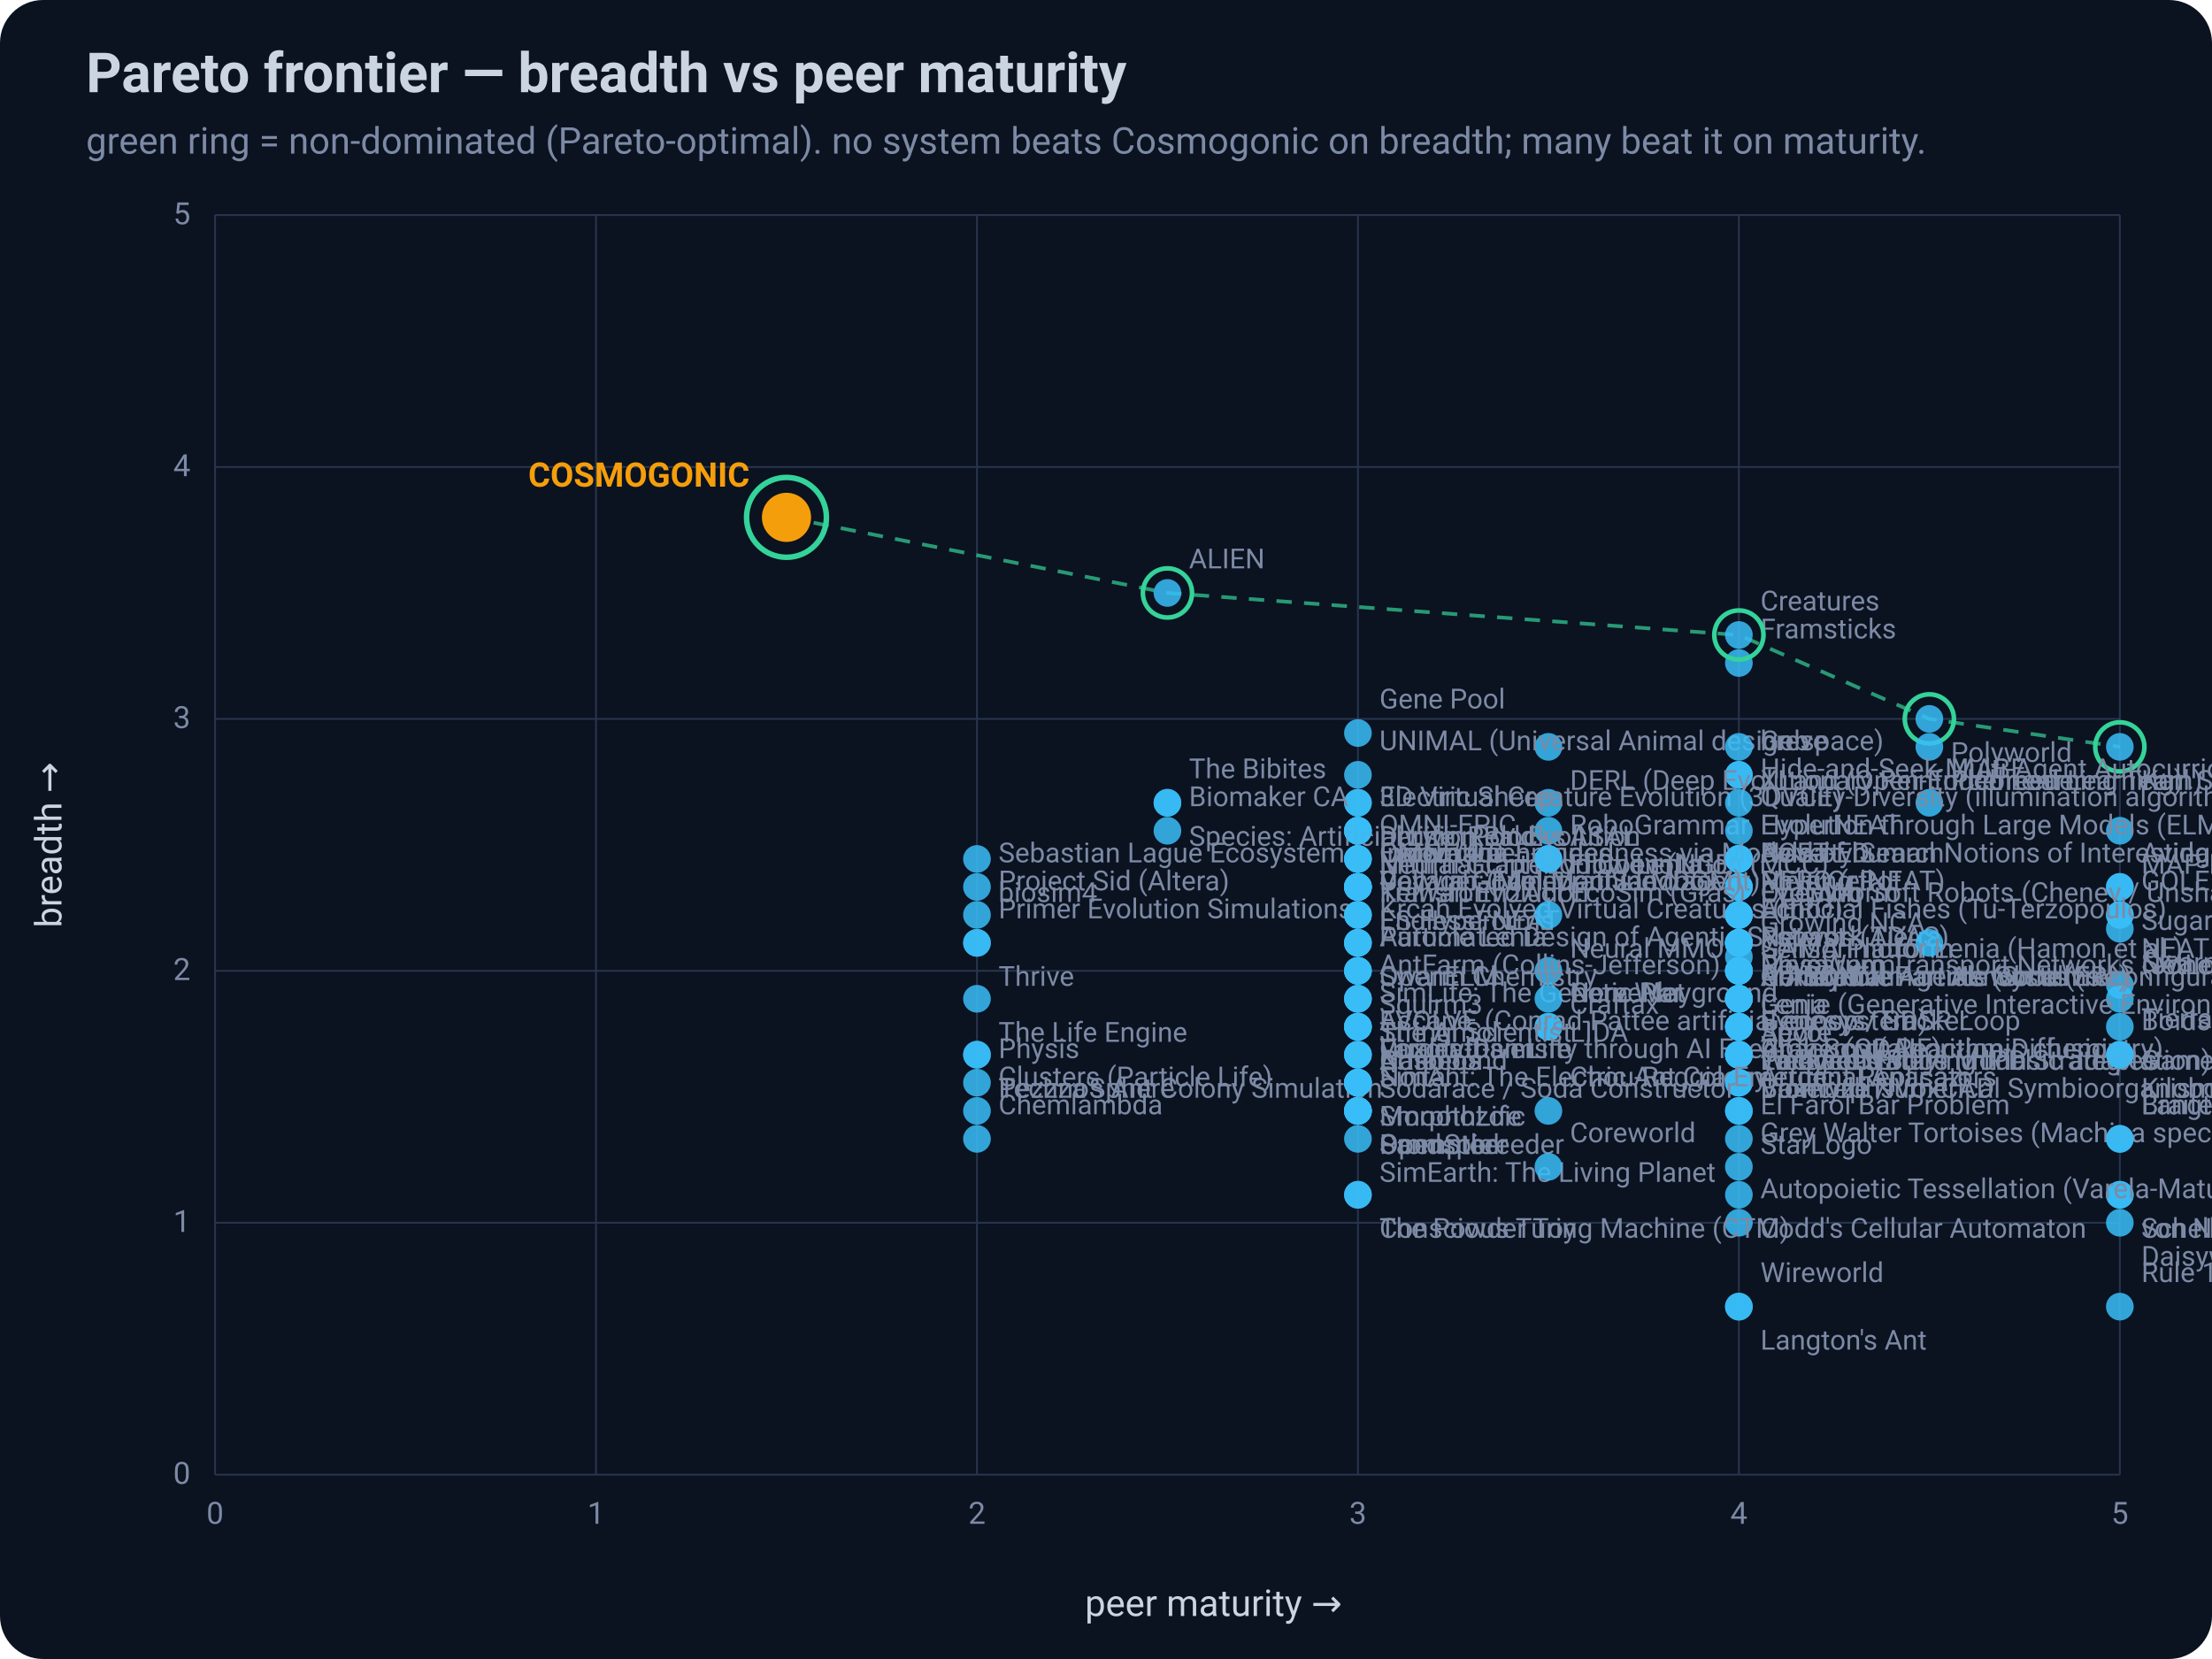
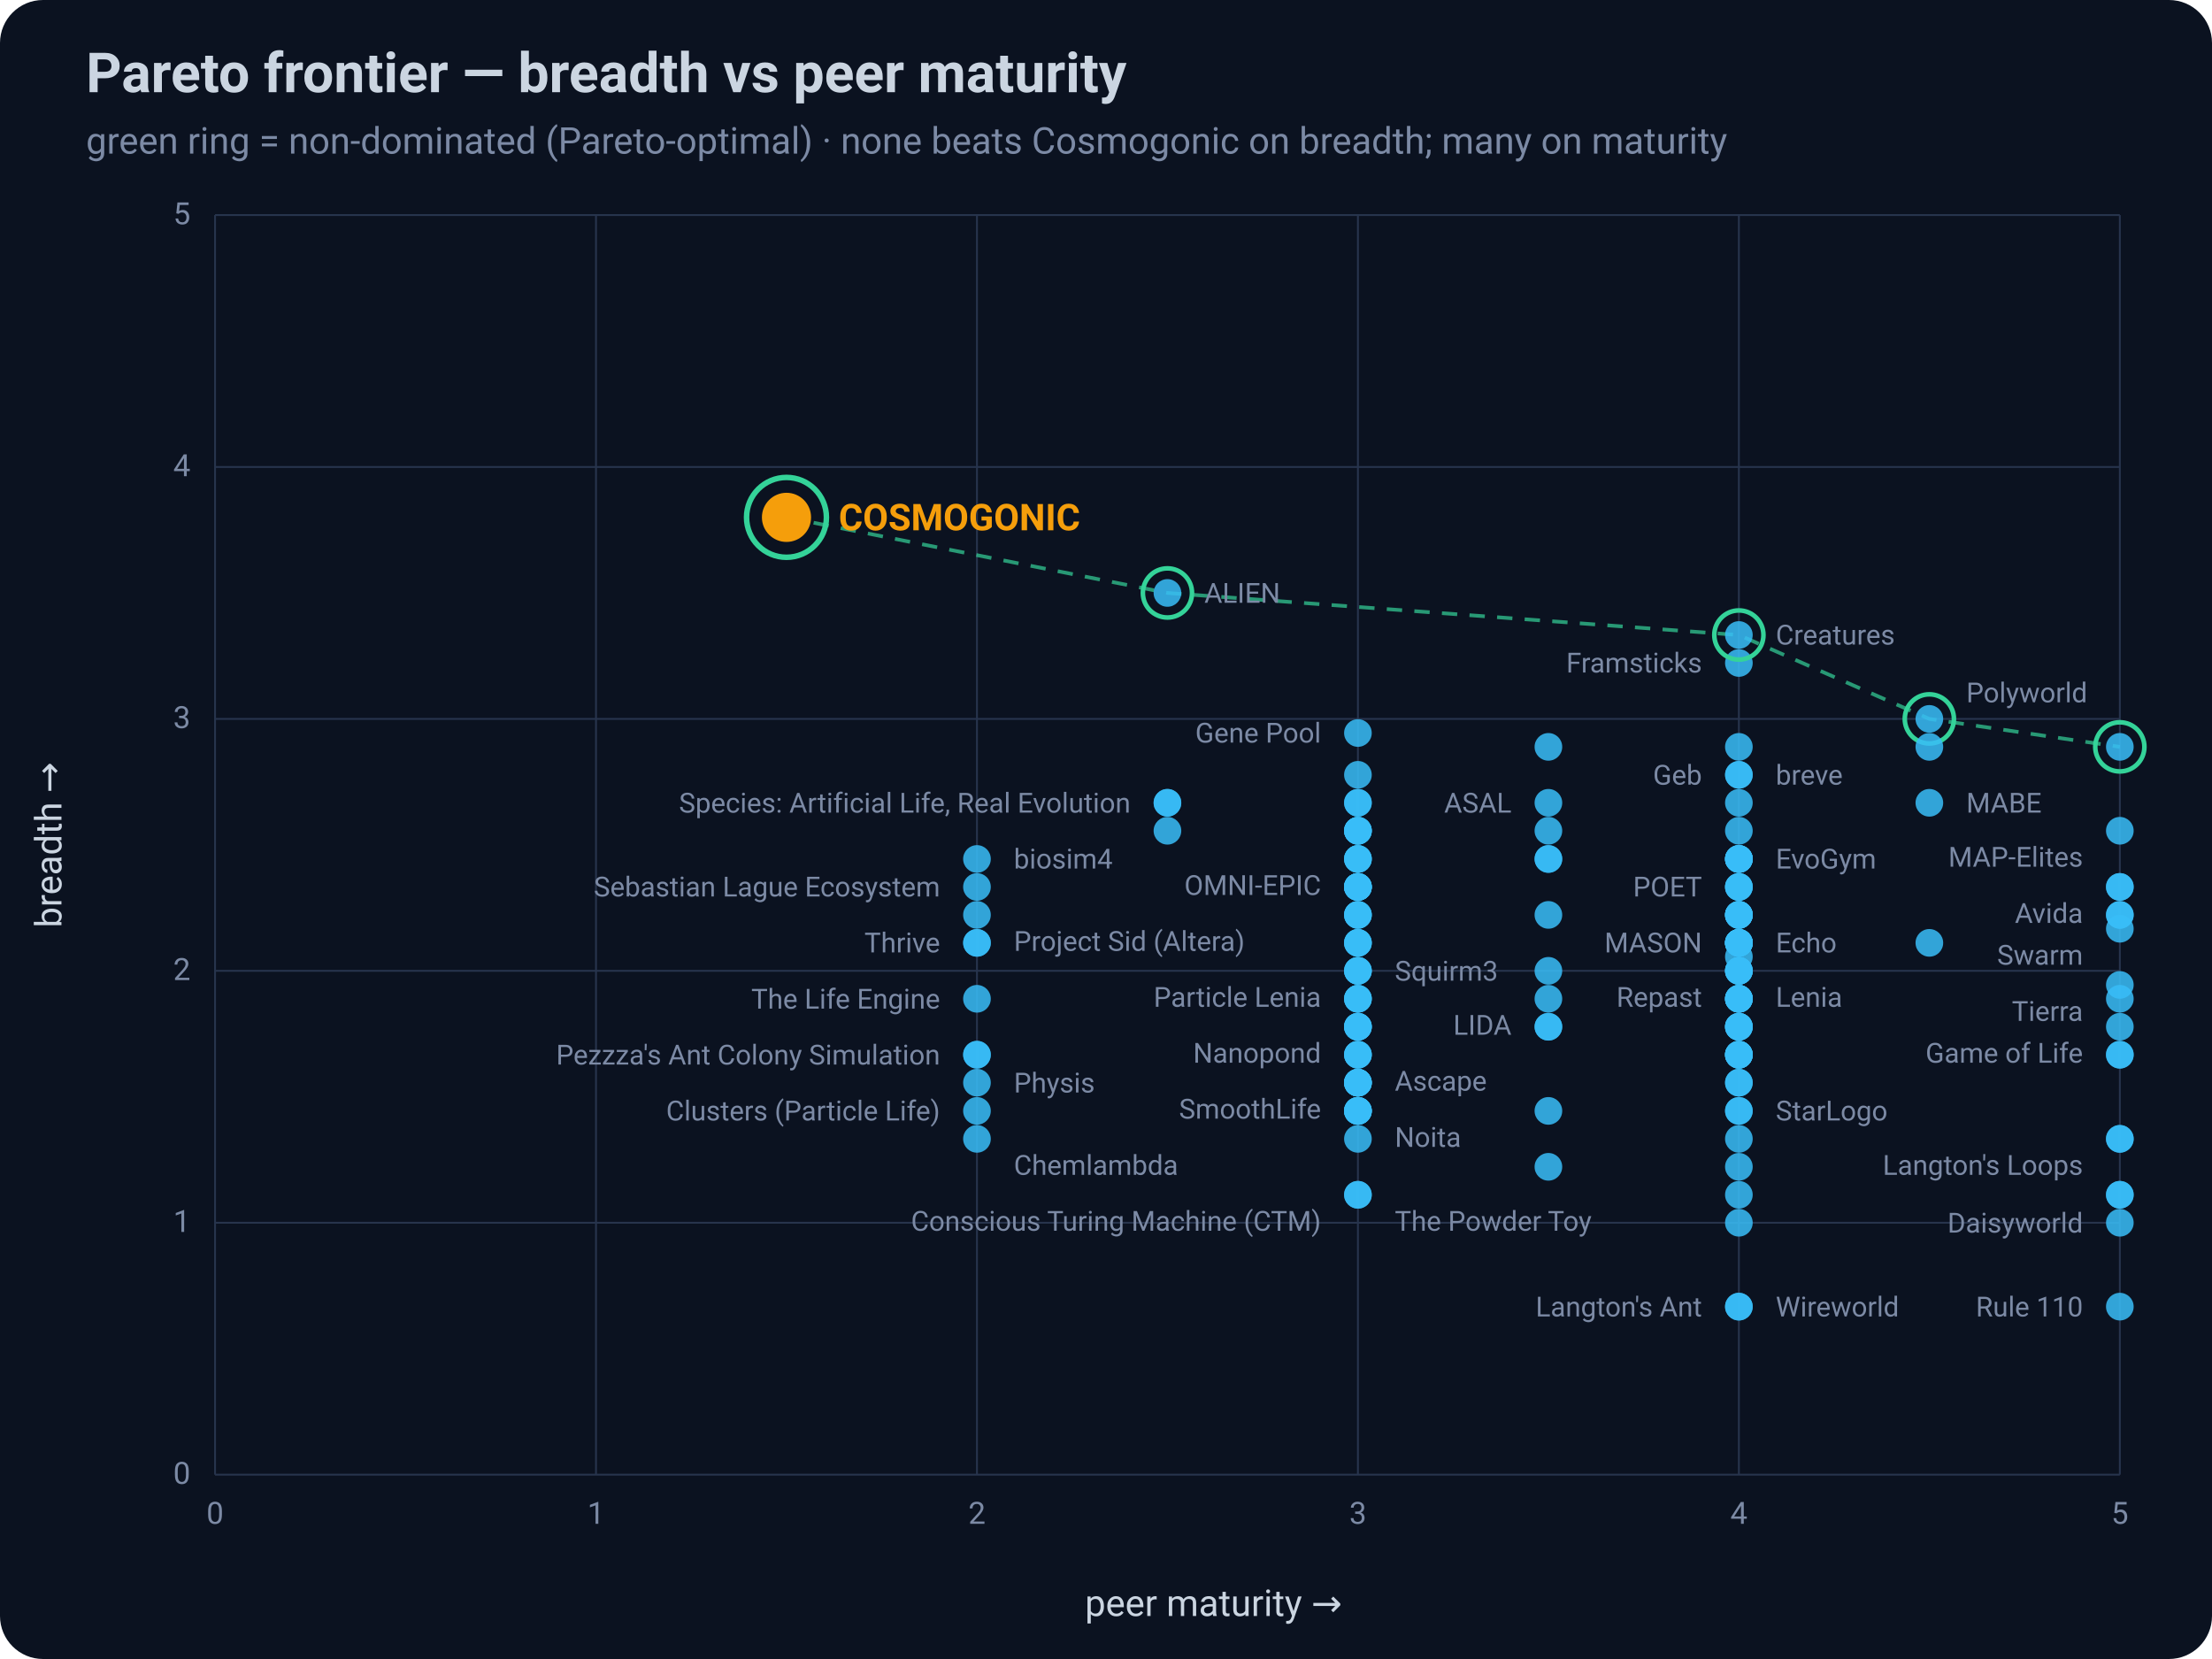
<svg xmlns="http://www.w3.org/2000/svg" viewBox="0 0 720 540" font-family="ui-sans-serif,system-ui,Segoe UI,Roboto,sans-serif" role="img" aria-label="Pareto frontier">
  <rect width="720" height="540" rx="14" fill="#0b1220" />
  <text x="28" y="30" fill="#cbd5e1" font-size="18" font-weight="700">Pareto frontier — breadth vs peer maturity</text>
-   <text x="28" y="50" fill="#7c8aa5" font-size="12">green ring = non-dominated (Pareto-optimal). no system beats Cosmogonic on breadth; many beat it on maturity.</text>
+   <text x="28" y="50" fill="#7c8aa5" font-size="12">green ring = non-dominated (Pareto-optimal) · none beats Cosmogonic on breadth; many on maturity</text>
  <line x1="70" y1="70" x2="70" y2="480" stroke="#27344d" stroke-width="0.6" />
  <line x1="70" y1="480" x2="690" y2="480" stroke="#27344d" stroke-width="0.6" />
  <text x="70" y="496" fill="#7c8aa5" font-size="10" text-anchor="middle">0</text>
  <text x="62" y="483" fill="#7c8aa5" font-size="10" text-anchor="end">0</text>
  <line x1="194" y1="70" x2="194" y2="480" stroke="#27344d" stroke-width="0.6" />
  <line x1="70" y1="398" x2="690" y2="398" stroke="#27344d" stroke-width="0.6" />
  <text x="194" y="496" fill="#7c8aa5" font-size="10" text-anchor="middle">1</text>
  <text x="62" y="401" fill="#7c8aa5" font-size="10" text-anchor="end">1</text>
  <line x1="318" y1="70" x2="318" y2="480" stroke="#27344d" stroke-width="0.6" />
  <line x1="70" y1="316" x2="690" y2="316" stroke="#27344d" stroke-width="0.6" />
  <text x="318" y="496" fill="#7c8aa5" font-size="10" text-anchor="middle">2</text>
  <text x="62" y="319" fill="#7c8aa5" font-size="10" text-anchor="end">2</text>
  <line x1="442" y1="70" x2="442" y2="480" stroke="#27344d" stroke-width="0.6" />
  <line x1="70" y1="234" x2="690" y2="234" stroke="#27344d" stroke-width="0.6" />
  <text x="442" y="496" fill="#7c8aa5" font-size="10" text-anchor="middle">3</text>
  <text x="62" y="237" fill="#7c8aa5" font-size="10" text-anchor="end">3</text>
  <line x1="566" y1="70" x2="566" y2="480" stroke="#27344d" stroke-width="0.6" />
  <line x1="70" y1="152" x2="690" y2="152" stroke="#27344d" stroke-width="0.6" />
  <text x="566" y="496" fill="#7c8aa5" font-size="10" text-anchor="middle">4</text>
  <text x="62" y="155" fill="#7c8aa5" font-size="10" text-anchor="end">4</text>
  <line x1="690" y1="70" x2="690" y2="480" stroke="#27344d" stroke-width="0.6" />
  <line x1="70" y1="70" x2="690" y2="70" stroke="#27344d" stroke-width="0.6" />
  <text x="690" y="496" fill="#7c8aa5" font-size="10" text-anchor="middle">5</text>
  <text x="62" y="73" fill="#7c8aa5" font-size="10" text-anchor="end">5</text>
  <text x="395" y="526" fill="#cbd5e1" font-size="12" text-anchor="middle">peer maturity →</text>
  <text x="20" y="275" fill="#cbd5e1" font-size="12" text-anchor="middle" transform="rotate(-90 20 275)">breadth →</text>
  <polyline points="256,168.4 380,193 566,206.694 628,234 690,243.102" fill="none" stroke="#34d399" stroke-width="1.2" stroke-dasharray="5 4" opacity="0.7" />
  <circle cx="256" cy="168.4" r="8" fill="#f59e0b" />
  <circle cx="256" cy="168.4" r="13" fill="none" stroke="#34d399" stroke-width="1.8" />
-   <text x="244" y="158.4" fill="#f59e0b" font-size="11" font-weight="700" text-anchor="end">COSMOGONIC</text>
  <circle cx="690" cy="334.204" r="4.5" fill="#38bdf8" opacity="0.85" />
-   <text x="697" y="348.204" fill="#7c8aa5" font-size="9">Game of Life</text>
  <circle cx="690" cy="343.306" r="4.5" fill="#38bdf8" opacity="0.85" />
-   <text x="697" y="335.306" fill="#7c8aa5" font-size="9">Boids</text>
-   <circle cx="566" cy="343.306" r="4.5" fill="#38bdf8" opacity="0.85" />
-   <text x="573" y="357.306" fill="#7c8aa5" font-size="9">Biomorphs</text>
+   <circle cx="566" cy="343.306" r="4.5" fill="#38bdf8" opacity="0.85" />
  <circle cx="504" cy="334.204" r="4.5" fill="#38bdf8" opacity="0.85" />
-   <text x="511" y="326.204" fill="#7c8aa5" font-size="9">Core War</text>
  <circle cx="690" cy="320.592" r="4.5" fill="#38bdf8" opacity="0.85" />
-   <text x="697" y="334.592" fill="#7c8aa5" font-size="9">Tierra</text>
  <circle cx="690" cy="288.694" r="4.5" fill="#38bdf8" opacity="0.85" />
-   <text x="697" y="280.694" fill="#7c8aa5" font-size="9">Avida</text>
  <circle cx="628" cy="234" r="4.5" fill="#38bdf8" opacity="0.85" />
  <circle cx="628" cy="234" r="8" fill="none" stroke="#34d399" stroke-width="1.5" />
-   <text x="635" y="248" fill="#7c8aa5" font-size="9">Polyworld</text>
  <circle cx="566" cy="215.796" r="4.5" fill="#38bdf8" opacity="0.85" />
-   <text x="573" y="207.796" fill="#7c8aa5" font-size="9">Framsticks</text>
  <circle cx="690" cy="243.102" r="4.5" fill="#38bdf8" opacity="0.85" />
  <circle cx="690" cy="243.102" r="8" fill="none" stroke="#34d399" stroke-width="1.5" />
-   <text x="697" y="257.102" fill="#7c8aa5" font-size="9">Karl Sims VC</text>
  <circle cx="566" cy="206.694" r="4.5" fill="#38bdf8" opacity="0.85" />
  <circle cx="566" cy="206.694" r="8" fill="none" stroke="#34d399" stroke-width="1.5" />
-   <text x="573" y="198.694" fill="#7c8aa5" font-size="9">Creatures</text>
  <circle cx="442" cy="261.306" r="4.5" fill="#38bdf8" opacity="0.85" />
-   <text x="449" y="275.306" fill="#7c8aa5" font-size="9">Darwin Pond</text>
  <circle cx="442" cy="238.592" r="4.5" fill="#38bdf8" opacity="0.85" />
-   <text x="449" y="230.592" fill="#7c8aa5" font-size="9">Gene Pool</text>
  <circle cx="690" cy="288.694" r="4.5" fill="#38bdf8" opacity="0.85" />
-   <text x="697" y="302.694" fill="#7c8aa5" font-size="9">Sugarscape</text>
-   <circle cx="566" cy="306.898" r="4.5" fill="#38bdf8" opacity="0.85" />
-   <text x="573" y="298.898" fill="#7c8aa5" font-size="9">Echo</text>
+   <circle cx="566" cy="306.898" r="4.5" fill="#38bdf8" opacity="0.85" />
  <circle cx="690" cy="302.306" r="4.5" fill="#38bdf8" opacity="0.85" />
-   <text x="697" y="316.306" fill="#7c8aa5" font-size="9">Swarm</text>
  <circle cx="566" cy="252.204" r="4.5" fill="#38bdf8" opacity="0.85" />
-   <text x="573" y="244.204" fill="#7c8aa5" font-size="9">breve</text>
  <circle cx="628" cy="243.102" r="4.5" fill="#38bdf8" opacity="0.85" />
-   <text x="635" y="257.102" fill="#7c8aa5" font-size="9">Picbreeder</text>
  <circle cx="628" cy="261.306" r="4.5" fill="#38bdf8" opacity="0.85" />
-   <text x="635" y="253.306" fill="#7c8aa5" font-size="9">MABE</text>
-   <circle cx="566" cy="316" r="4.5" fill="#38bdf8" opacity="0.85" />
-   <text x="573" y="330" fill="#7c8aa5" font-size="9">Lenia</text>
+   <circle cx="566" cy="316" r="4.5" fill="#38bdf8" opacity="0.85" />
  <circle cx="566" cy="311.408" r="4.5" fill="#38bdf8" opacity="0.85" />
-   <text x="573" y="303.408" fill="#7c8aa5" font-size="9">Growing NCA</text>
-   <circle cx="566" cy="279.592" r="4.5" fill="#38bdf8" opacity="0.85" />
-   <text x="573" y="293.592" fill="#7c8aa5" font-size="9">OpenWorm</text>
+   <circle cx="566" cy="279.592" r="4.5" fill="#38bdf8" opacity="0.85" />
  <circle cx="566" cy="288.694" r="4.5" fill="#38bdf8" opacity="0.85" />
-   <text x="573" y="280.694" fill="#7c8aa5" font-size="9">POET</text>
-   <circle cx="566" cy="279.592" r="4.5" fill="#38bdf8" opacity="0.85" />
-   <text x="573" y="293.592" fill="#7c8aa5" font-size="9">EvoGym</text>
+   <circle cx="566" cy="279.592" r="4.5" fill="#38bdf8" opacity="0.85" />
  <circle cx="380" cy="193" r="4.5" fill="#38bdf8" opacity="0.85" />
  <circle cx="380" cy="193" r="8" fill="none" stroke="#34d399" stroke-width="1.5" />
-   <text x="387" y="185" fill="#7c8aa5" font-size="9">ALIEN</text>
  <circle cx="504" cy="261.306" r="4.5" fill="#38bdf8" opacity="0.85" />
-   <text x="511" y="275.306" fill="#7c8aa5" font-size="9">ASAL</text>
  <circle cx="566" cy="425.306" r="4.5" fill="#38bdf8" opacity="0.85" />
-   <text x="573" y="417.306" fill="#7c8aa5" font-size="9">Wireworld</text>
  <circle cx="566" cy="425.306" r="4.5" fill="#38bdf8" opacity="0.85" />
-   <text x="573" y="439.306" fill="#7c8aa5" font-size="9">Langton's Ant</text>
  <circle cx="690" cy="370.694" r="4.5" fill="#38bdf8" opacity="0.85" />
-   <text x="697" y="362.694" fill="#7c8aa5" font-size="9">Langton's Loops</text>
  <circle cx="690" cy="388.898" r="4.5" fill="#38bdf8" opacity="0.85" />
-   <text x="697" y="402.898" fill="#7c8aa5" font-size="9">von Neumann Universal Constructor</text>
  <circle cx="690" cy="425.306" r="4.5" fill="#38bdf8" opacity="0.85" />
-   <text x="697" y="417.306" fill="#7c8aa5" font-size="9">Rule 110</text>
-   <circle cx="442" cy="352.408" r="4.5" fill="#38bdf8" opacity="0.85" />
-   <text x="449" y="366.408" fill="#7c8aa5" font-size="9">SmoothLife</text>
-   <circle cx="442" cy="352.408" r="4.5" fill="#38bdf8" opacity="0.85" />
-   <text x="449" y="344.408" fill="#7c8aa5" font-size="9">Larger than Life</text>
+   <circle cx="442" cy="352.408" r="4.5" fill="#38bdf8" opacity="0.85" />
+   <circle cx="442" cy="352.408" r="4.5" fill="#38bdf8" opacity="0.85" />
  <circle cx="504" cy="270.408" r="4.5" fill="#38bdf8" opacity="0.85" />
-   <text x="511" y="284.408" fill="#7c8aa5" font-size="9">Flow Lenia</text>
  <circle cx="442" cy="316" r="4.5" fill="#38bdf8" opacity="0.85" />
-   <text x="449" y="308" fill="#7c8aa5" font-size="9">Particle Lenia</text>
-   <circle cx="566" cy="306.898" r="4.5" fill="#38bdf8" opacity="0.85" />
-   <text x="573" y="320.898" fill="#7c8aa5" font-size="9">Primordial Particle Systems</text>
+   <circle cx="566" cy="306.898" r="4.5" fill="#38bdf8" opacity="0.85" />
  <circle cx="566" cy="352.408" r="4.5" fill="#38bdf8" opacity="0.85" />
-   <text x="573" y="344.408" fill="#7c8aa5" font-size="9">Gray-Scott Reaction-Diffusion</text>
-   <circle cx="566" cy="325.102" r="4.5" fill="#38bdf8" opacity="0.85" />
-   <text x="573" y="339.102" fill="#7c8aa5" font-size="9">Aevol</text>
+   <circle cx="566" cy="325.102" r="4.5" fill="#38bdf8" opacity="0.85" />
  <circle cx="566" cy="288.694" r="4.5" fill="#38bdf8" opacity="0.85" />
-   <text x="573" y="280.694" fill="#7c8aa5" font-size="9">Avida-ED</text>
-   <circle cx="442" cy="334.204" r="4.5" fill="#38bdf8" opacity="0.85" />
-   <text x="449" y="348.204" fill="#7c8aa5" font-size="9">Nanopond</text>
+   <circle cx="442" cy="334.204" r="4.5" fill="#38bdf8" opacity="0.85" />
  <circle cx="318" cy="352.408" r="4.5" fill="#38bdf8" opacity="0.85" />
-   <text x="325" y="344.408" fill="#7c8aa5" font-size="9">Physis</text>
-   <circle cx="442" cy="334.204" r="4.5" fill="#38bdf8" opacity="0.85" />
-   <text x="449" y="348.204" fill="#7c8aa5" font-size="9">Cosmos</text>
+   <circle cx="442" cy="334.204" r="4.5" fill="#38bdf8" opacity="0.85" />
  <circle cx="566" cy="252.204" r="4.5" fill="#38bdf8" opacity="0.85" />
-   <text x="573" y="244.204" fill="#7c8aa5" font-size="9">Geb</text>
-   <circle cx="442" cy="334.204" r="4.5" fill="#38bdf8" opacity="0.85" />
-   <text x="449" y="348.204" fill="#7c8aa5" font-size="9">Amoeba</text>
-   <circle cx="442" cy="288.694" r="4.5" fill="#38bdf8" opacity="0.85" />
-   <text x="449" y="280.694" fill="#7c8aa5" font-size="9">Evolve 4.0</text>
+   <circle cx="442" cy="334.204" r="4.5" fill="#38bdf8" opacity="0.85" />
+   <circle cx="442" cy="288.694" r="4.5" fill="#38bdf8" opacity="0.85" />
  <circle cx="442" cy="316" r="4.5" fill="#38bdf8" opacity="0.85" />
-   <text x="449" y="330" fill="#7c8aa5" font-size="9">Squirm3</text>
-   <circle cx="566" cy="316" r="4.5" fill="#38bdf8" opacity="0.85" />
-   <text x="573" y="308" fill="#7c8aa5" font-size="9">Network Tierra</text>
+   <circle cx="566" cy="316" r="4.5" fill="#38bdf8" opacity="0.85" />
  <circle cx="318" cy="279.592" r="4.5" fill="#38bdf8" opacity="0.85" />
-   <text x="325" y="293.592" fill="#7c8aa5" font-size="9">biosim4</text>
  <circle cx="690" cy="297.796" r="4.5" fill="#38bdf8" opacity="0.85" />
-   <text x="697" y="289.796" fill="#7c8aa5" font-size="9">GOLEM (Genetically Organized Lifelike Electro Mechanics)</text>
-   <circle cx="566" cy="343.306" r="4.5" fill="#38bdf8" opacity="0.85" />
-   <text x="573" y="357.306" fill="#7c8aa5" font-size="9">Voxelyze / VoxCAD</text>
-   <circle cx="442" cy="270.408" r="4.5" fill="#38bdf8" opacity="0.85" />
-   <text x="449" y="262.408" fill="#7c8aa5" font-size="9">3D Virtual Creature Evolution (3DVCE)</text>
+   <circle cx="566" cy="343.306" r="4.5" fill="#38bdf8" opacity="0.85" />
+   <circle cx="442" cy="270.408" r="4.5" fill="#38bdf8" opacity="0.85" />
  <circle cx="504" cy="243.102" r="4.5" fill="#38bdf8" opacity="0.85" />
-   <text x="511" y="257.102" fill="#7c8aa5" font-size="9">DERL (Deep Evolutionary Reinforcement Learning)</text>
  <circle cx="442" cy="252.204" r="4.5" fill="#38bdf8" opacity="0.85" />
-   <text x="449" y="244.204" fill="#7c8aa5" font-size="9">UNIMAL (Universal Animal design space)</text>
-   <circle cx="566" cy="279.592" r="4.5" fill="#38bdf8" opacity="0.85" />
-   <text x="573" y="293.592" fill="#7c8aa5" font-size="9">Evolving Soft Robots (Cheney / Unshackling Evolution)</text>
+   <circle cx="566" cy="279.592" r="4.5" fill="#38bdf8" opacity="0.85" />
  <circle cx="504" cy="279.592" r="4.5" fill="#38bdf8" opacity="0.85" />
-   <text x="511" y="271.592" fill="#7c8aa5" font-size="9">RoboGrammar</text>
  <circle cx="442" cy="279.592" r="4.5" fill="#38bdf8" opacity="0.85" />
-   <text x="449" y="293.592" fill="#7c8aa5" font-size="9">Transform2Act</text>
  <circle cx="504" cy="334.204" r="4.5" fill="#38bdf8" opacity="0.85" />
-   <text x="511" y="326.204" fill="#7c8aa5" font-size="9">NerveNet</text>
-   <circle cx="442" cy="270.408" r="4.5" fill="#38bdf8" opacity="0.85" />
-   <text x="449" y="284.408" fill="#7c8aa5" font-size="9">Neural Graph Evolution (NGE)</text>
+   <circle cx="442" cy="270.408" r="4.5" fill="#38bdf8" opacity="0.85" />
  <circle cx="442" cy="306.898" r="4.5" fill="#38bdf8" opacity="0.85" />
-   <text x="449" y="298.898" fill="#7c8aa5" font-size="9">Krcah Evolved Virtual Creatures (ERO)</text>
  <circle cx="690" cy="297.796" r="4.5" fill="#38bdf8" opacity="0.85" />
-   <text x="697" y="311.796" fill="#7c8aa5" font-size="9">NEAT (NeuroEvolution of Augmenting Topologies)</text>
-   <circle cx="566" cy="279.592" r="4.5" fill="#38bdf8" opacity="0.85" />
-   <text x="573" y="271.592" fill="#7c8aa5" font-size="9">HyperNEAT</text>
-   <circle cx="442" cy="288.694" r="4.5" fill="#38bdf8" opacity="0.85" />
-   <text x="449" y="302.694" fill="#7c8aa5" font-size="9">ES-HyperNEAT</text>
+   <circle cx="566" cy="279.592" r="4.5" fill="#38bdf8" opacity="0.85" />
+   <circle cx="442" cy="288.694" r="4.5" fill="#38bdf8" opacity="0.85" />
  <circle cx="566" cy="288.694" r="4.5" fill="#38bdf8" opacity="0.85" />
-   <text x="573" y="280.694" fill="#7c8aa5" font-size="9">Novelty Search</text>
  <circle cx="690" cy="270.408" r="4.5" fill="#38bdf8" opacity="0.85" />
-   <text x="697" y="284.408" fill="#7c8aa5" font-size="9">MAP-Elites</text>
  <circle cx="566" cy="270.408" r="4.5" fill="#38bdf8" opacity="0.85" />
-   <text x="573" y="262.408" fill="#7c8aa5" font-size="9">Quality-Diversity (illumination algorithms)</text>
-   <circle cx="566" cy="306.898" r="4.5" fill="#38bdf8" opacity="0.85" />
-   <text x="573" y="320.898" fill="#7c8aa5" font-size="9">Go-Explore</text>
-   <circle cx="442" cy="288.694" r="4.5" fill="#38bdf8" opacity="0.85" />
-   <text x="449" y="280.694" fill="#7c8aa5" font-size="9">OMNI (Open-endedness via Models of human Notions of Interestingness)</text>
-   <circle cx="442" cy="270.408" r="4.5" fill="#38bdf8" opacity="0.85" />
-   <text x="449" y="284.408" fill="#7c8aa5" font-size="9">Minimal Criterion Coevolution (MCC)</text>
-   <circle cx="442" cy="288.694" r="4.5" fill="#38bdf8" opacity="0.85" />
-   <text x="449" y="280.694" fill="#7c8aa5" font-size="9">Innovation Engines</text>
-   <circle cx="442" cy="288.694" r="4.5" fill="#38bdf8" opacity="0.85" />
-   <text x="449" y="302.694" fill="#7c8aa5" font-size="9">EndlessForms</text>
+   <circle cx="566" cy="306.898" r="4.5" fill="#38bdf8" opacity="0.85" />
+   <circle cx="442" cy="288.694" r="4.5" fill="#38bdf8" opacity="0.85" />
+   <circle cx="442" cy="270.408" r="4.5" fill="#38bdf8" opacity="0.85" />
+   <circle cx="442" cy="288.694" r="4.5" fill="#38bdf8" opacity="0.85" />
+   <circle cx="442" cy="288.694" r="4.5" fill="#38bdf8" opacity="0.85" />
  <circle cx="690" cy="325.102" r="4.5" fill="#38bdf8" opacity="0.85" />
-   <text x="697" y="317.102" fill="#7c8aa5" font-size="9">NetLogo</text>
-   <circle cx="566" cy="306.898" r="4.5" fill="#38bdf8" opacity="0.85" />
-   <text x="573" y="320.898" fill="#7c8aa5" font-size="9">MASON</text>
-   <circle cx="566" cy="316" r="4.5" fill="#38bdf8" opacity="0.85" />
-   <text x="573" y="308" fill="#7c8aa5" font-size="9">Repast</text>
+   <circle cx="566" cy="306.898" r="4.5" fill="#38bdf8" opacity="0.85" />
+   <circle cx="566" cy="316" r="4.5" fill="#38bdf8" opacity="0.85" />
  <circle cx="566" cy="361.592" r="4.5" fill="#38bdf8" opacity="0.85" />
-   <text x="573" y="375.592" fill="#7c8aa5" font-size="9">StarLogo</text>
  <circle cx="442" cy="343.306" r="4.5" fill="#38bdf8" opacity="0.85" />
-   <text x="449" y="335.306" fill="#7c8aa5" font-size="9">Ascape</text>
-   <circle cx="566" cy="297.796" r="4.5" fill="#38bdf8" opacity="0.85" />
-   <text x="573" y="311.796" fill="#7c8aa5" font-size="9">GAMA Platform</text>
-   <circle cx="566" cy="325.102" r="4.5" fill="#38bdf8" opacity="0.85" />
-   <text x="573" y="317.102" fill="#7c8aa5" font-size="9">Mesa</text>
-   <circle cx="442" cy="361.592" r="4.5" fill="#38bdf8" opacity="0.85" />
-   <text x="449" y="375.592" fill="#7c8aa5" font-size="9">OpenSteer</text>
+   <circle cx="566" cy="297.796" r="4.5" fill="#38bdf8" opacity="0.85" />
+   <circle cx="566" cy="325.102" r="4.5" fill="#38bdf8" opacity="0.85" />
+   <circle cx="442" cy="361.592" r="4.5" fill="#38bdf8" opacity="0.85" />
  <circle cx="566" cy="361.592" r="4.5" fill="#38bdf8" opacity="0.85" />
-   <text x="573" y="353.592" fill="#7c8aa5" font-size="9">Artificial Anasazi</text>
  <circle cx="690" cy="388.898" r="4.5" fill="#38bdf8" opacity="0.85" />
-   <text x="697" y="402.898" fill="#7c8aa5" font-size="9">Schelling Segregation Model</text>
  <circle cx="566" cy="370.694" r="4.5" fill="#38bdf8" opacity="0.85" />
-   <text x="573" y="362.694" fill="#7c8aa5" font-size="9">El Farol Bar Problem</text>
-   <circle cx="566" cy="325.102" r="4.5" fill="#38bdf8" opacity="0.85" />
-   <text x="573" y="339.102" fill="#7c8aa5" font-size="9">Spore</text>
-   <circle cx="442" cy="334.204" r="4.5" fill="#38bdf8" opacity="0.85" />
-   <text x="449" y="326.204" fill="#7c8aa5" font-size="9">SimLife: The Genetic Playground</text>
+   <circle cx="566" cy="325.102" r="4.5" fill="#38bdf8" opacity="0.85" />
+   <circle cx="442" cy="334.204" r="4.5" fill="#38bdf8" opacity="0.85" />
  <circle cx="442" cy="370.694" r="4.5" fill="#38bdf8" opacity="0.85" />
-   <text x="449" y="384.694" fill="#7c8aa5" font-size="9">SimEarth: The Living Planet</text>
-   <circle cx="442" cy="361.592" r="4.5" fill="#38bdf8" opacity="0.85" />
-   <text x="449" y="353.592" fill="#7c8aa5" font-size="9">SimAnt: The Electric Ant Colony</text>
+   <circle cx="442" cy="361.592" r="4.5" fill="#38bdf8" opacity="0.85" />
  <circle cx="318" cy="306.898" r="4.5" fill="#38bdf8" opacity="0.85" />
-   <text x="325" y="320.898" fill="#7c8aa5" font-size="9">Thrive</text>
  <circle cx="442" cy="297.796" r="4.5" fill="#38bdf8" opacity="0.85" />
-   <text x="449" y="289.796" fill="#7c8aa5" font-size="9">Cell Lab: Evolution Sandbox</text>
  <circle cx="380" cy="261.306" r="4.5" fill="#38bdf8" opacity="0.85" />
-   <text x="387" y="275.306" fill="#7c8aa5" font-size="9">Species: Artificial Life, Real Evolution</text>
  <circle cx="380" cy="261.306" r="4.5" fill="#38bdf8" opacity="0.85" />
-   <text x="387" y="253.306" fill="#7c8aa5" font-size="9">The Bibites</text>
  <circle cx="442" cy="388.898" r="4.5" fill="#38bdf8" opacity="0.85" />
-   <text x="449" y="402.898" fill="#7c8aa5" font-size="9">The Powder Toy</text>
-   <circle cx="442" cy="361.592" r="4.5" fill="#38bdf8" opacity="0.85" />
-   <text x="449" y="353.592" fill="#7c8aa5" font-size="9">Noita</text>
+   <circle cx="442" cy="361.592" r="4.5" fill="#38bdf8" opacity="0.85" />
  <circle cx="318" cy="325.102" r="4.5" fill="#38bdf8" opacity="0.85" />
-   <text x="325" y="339.102" fill="#7c8aa5" font-size="9">The Life Engine</text>
  <circle cx="318" cy="361.592" r="4.5" fill="#38bdf8" opacity="0.85" />
-   <text x="325" y="353.592" fill="#7c8aa5" font-size="9">Clusters (Particle Life)</text>
-   <circle cx="442" cy="361.592" r="4.5" fill="#38bdf8" opacity="0.85" />
-   <text x="449" y="375.592" fill="#7c8aa5" font-size="9">Sandspiel</text>
+   <circle cx="442" cy="361.592" r="4.5" fill="#38bdf8" opacity="0.85" />
  <circle cx="318" cy="288.694" r="4.5" fill="#38bdf8" opacity="0.85" />
-   <text x="325" y="280.694" fill="#7c8aa5" font-size="9">Sebastian Lague Ecosystem</text>
  <circle cx="318" cy="343.306" r="4.5" fill="#38bdf8" opacity="0.85" />
-   <text x="325" y="357.306" fill="#7c8aa5" font-size="9">Pezzza's Ant Colony Simulation</text>
  <circle cx="318" cy="306.898" r="4.5" fill="#38bdf8" opacity="0.85" />
-   <text x="325" y="298.898" fill="#7c8aa5" font-size="9">Primer Evolution Simulations</text>
  <circle cx="442" cy="279.592" r="4.5" fill="#38bdf8" opacity="0.85" />
-   <text x="449" y="293.592" fill="#7c8aa5" font-size="9">Keiwan Evolution</text>
-   <circle cx="566" cy="325.102" r="4.5" fill="#38bdf8" opacity="0.85" />
-   <text x="573" y="317.102" fill="#7c8aa5" font-size="9">DevoWorm</text>
-   <circle cx="442" cy="352.408" r="4.5" fill="#38bdf8" opacity="0.85" />
-   <text x="449" y="366.408" fill="#7c8aa5" font-size="9">Morphozoic</text>
-   <circle cx="442" cy="288.694" r="4.5" fill="#38bdf8" opacity="0.85" />
-   <text x="449" y="280.694" fill="#7c8aa5" font-size="9">Chromaria</text>
+   <circle cx="566" cy="325.102" r="4.5" fill="#38bdf8" opacity="0.85" />
+   <circle cx="442" cy="352.408" r="4.5" fill="#38bdf8" opacity="0.85" />
+   <circle cx="442" cy="288.694" r="4.5" fill="#38bdf8" opacity="0.85" />
  <circle cx="442" cy="261.306" r="4.5" fill="#38bdf8" opacity="0.85" />
-   <text x="449" y="275.306" fill="#7c8aa5" font-size="9">Division Blocks</text>
  <circle cx="442" cy="297.796" r="4.5" fill="#38bdf8" opacity="0.85" />
-   <text x="449" y="289.796" fill="#7c8aa5" font-size="9">Voyager (Minecraft LLM agent)</text>
-   <circle cx="566" cy="306.898" r="4.5" fill="#38bdf8" opacity="0.85" />
-   <text x="573" y="320.898" fill="#7c8aa5" font-size="9">Generative Agents (Smallville)</text>
+   <circle cx="566" cy="306.898" r="4.5" fill="#38bdf8" opacity="0.85" />
  <circle cx="442" cy="279.592" r="4.5" fill="#38bdf8" opacity="0.85" />
-   <text x="449" y="271.592" fill="#7c8aa5" font-size="9">OMNI-EPIC</text>
-   <circle cx="566" cy="316" r="4.5" fill="#38bdf8" opacity="0.85" />
-   <text x="573" y="330" fill="#7c8aa5" font-size="9">Genie (Generative Interactive Environments)</text>
-   <circle cx="566" cy="279.592" r="4.5" fill="#38bdf8" opacity="0.85" />
-   <text x="573" y="271.592" fill="#7c8aa5" font-size="9">Evolution through Large Models (ELM)</text>
+   <circle cx="566" cy="316" r="4.5" fill="#38bdf8" opacity="0.85" />
+   <circle cx="566" cy="279.592" r="4.5" fill="#38bdf8" opacity="0.85" />
  <circle cx="442" cy="306.898" r="4.5" fill="#38bdf8" opacity="0.85" />
-   <text x="449" y="320.898" fill="#7c8aa5" font-size="9">OpenELM</text>
  <circle cx="442" cy="316" r="4.5" fill="#38bdf8" opacity="0.85" />
-   <text x="449" y="308" fill="#7c8aa5" font-size="9">Automated Design of Agentic Systems (ADAS)</text>
  <circle cx="442" cy="325.102" r="4.5" fill="#38bdf8" opacity="0.85" />
-   <text x="449" y="339.102" fill="#7c8aa5" font-size="9">The AI Scientist</text>
  <circle cx="442" cy="297.796" r="4.5" fill="#38bdf8" opacity="0.85" />
-   <text x="449" y="289.796" fill="#7c8aa5" font-size="9">Darwin Godel Machine (DGM)</text>
-   <circle cx="442" cy="361.592" r="4.5" fill="#38bdf8" opacity="0.85" />
-   <text x="449" y="375.592" fill="#7c8aa5" font-size="9">Promptbreeder</text>
-   <circle cx="442" cy="352.408" r="4.5" fill="#38bdf8" opacity="0.85" />
-   <text x="449" y="344.408" fill="#7c8aa5" font-size="9">Quality-Diversity through AI Feedback (QDAIF)</text>
+   <circle cx="442" cy="361.592" r="4.5" fill="#38bdf8" opacity="0.85" />
+   <circle cx="442" cy="352.408" r="4.5" fill="#38bdf8" opacity="0.85" />
  <circle cx="442" cy="325.102" r="4.5" fill="#38bdf8" opacity="0.85" />
-   <text x="449" y="339.102" fill="#7c8aa5" font-size="9">Stringmol</text>
-   <circle cx="566" cy="343.306" r="4.5" fill="#38bdf8" opacity="0.85" />
-   <text x="573" y="335.306" fill="#7c8aa5" font-size="9">Evoloop / SDSR Loop</text>
+   <circle cx="566" cy="343.306" r="4.5" fill="#38bdf8" opacity="0.85" />
  <circle cx="628" cy="306.898" r="4.5" fill="#38bdf8" opacity="0.85" />
-   <text x="635" y="320.898" fill="#7c8aa5" font-size="9">Xenobots (reconfigurable organisms)</text>
-   <circle cx="442" cy="352.408" r="4.5" fill="#38bdf8" opacity="0.85" />
-   <text x="449" y="344.408" fill="#7c8aa5" font-size="9">Voxcraft-sim</text>
+   <circle cx="442" cy="352.408" r="4.5" fill="#38bdf8" opacity="0.85" />
  <circle cx="504" cy="297.796" r="4.5" fill="#38bdf8" opacity="0.85" />
-   <text x="511" y="311.796" fill="#7c8aa5" font-size="9">Neural MMO</text>
-   <circle cx="566" cy="297.796" r="4.5" fill="#38bdf8" opacity="0.85" />
-   <text x="573" y="289.796" fill="#7c8aa5" font-size="9">Melting Pot</text>
+   <circle cx="566" cy="297.796" r="4.5" fill="#38bdf8" opacity="0.85" />
  <circle cx="504" cy="316" r="4.5" fill="#38bdf8" opacity="0.85" />
-   <text x="511" y="330" fill="#7c8aa5" font-size="9">Craftax</text>
  <circle cx="318" cy="370.694" r="4.5" fill="#38bdf8" opacity="0.85" />
-   <text x="325" y="362.694" fill="#7c8aa5" font-size="9">Chemlambda</text>
  <circle cx="442" cy="306.898" r="4.5" fill="#38bdf8" opacity="0.85" />
-   <text x="449" y="320.898" fill="#7c8aa5" font-size="9">Swarm Chemistry</text>
  <circle cx="566" cy="398" r="4.5" fill="#38bdf8" opacity="0.85" />
-   <text x="573" y="390" fill="#7c8aa5" font-size="9">Autopoietic Tessellation (Varela-Maturana-Uribe)</text>
  <circle cx="504" cy="325.102" r="4.5" fill="#38bdf8" opacity="0.85" />
-   <text x="511" y="339.102" fill="#7c8aa5" font-size="9">LIDA</text>
  <circle cx="566" cy="352.408" r="4.5" fill="#38bdf8" opacity="0.85" />
-   <text x="573" y="344.408" fill="#7c8aa5" font-size="9">AlChemy (algorithmic chemistry)</text>
  <circle cx="442" cy="388.898" r="4.5" fill="#38bdf8" opacity="0.85" />
-   <text x="449" y="402.898" fill="#7c8aa5" font-size="9">Conscious Turing Machine (CTM)</text>
-   <circle cx="566" cy="297.796" r="4.5" fill="#38bdf8" opacity="0.85" />
-   <text x="573" y="289.796" fill="#7c8aa5" font-size="9">PhysiCell</text>
+   <circle cx="566" cy="297.796" r="4.5" fill="#38bdf8" opacity="0.85" />
  <circle cx="442" cy="343.306" r="4.5" fill="#38bdf8" opacity="0.85" />
-   <text x="449" y="357.306" fill="#7c8aa5" font-size="9">Sodarace / Soda Constructor</text>
-   <circle cx="566" cy="343.306" r="4.5" fill="#38bdf8" opacity="0.85" />
-   <text x="573" y="335.306" fill="#7c8aa5" font-size="9">Genesys/Tracker</text>
-   <circle cx="566" cy="343.306" r="4.5" fill="#38bdf8" opacity="0.85" />
-   <text x="573" y="357.306" fill="#7c8aa5" font-size="9">Barricelli Numerical Symbioorganisms</text>
+   <circle cx="566" cy="343.306" r="4.5" fill="#38bdf8" opacity="0.85" />
+   <circle cx="566" cy="343.306" r="4.5" fill="#38bdf8" opacity="0.85" />
  <circle cx="566" cy="379.796" r="4.5" fill="#38bdf8" opacity="0.85" />
-   <text x="573" y="371.796" fill="#7c8aa5" font-size="9">Grey Walter Tortoises (Machina speculatrix)</text>
  <circle cx="566" cy="388.898" r="4.5" fill="#38bdf8" opacity="0.85" />
-   <text x="573" y="402.898" fill="#7c8aa5" font-size="9">Codd's Cellular Automaton</text>
  <circle cx="442" cy="343.306" r="4.5" fill="#38bdf8" opacity="0.85" />
-   <text x="449" y="335.306" fill="#7c8aa5" font-size="9">EVOLVE (Conrad-Pattee artificial ecosystem)</text>
  <circle cx="690" cy="398" r="4.5" fill="#38bdf8" opacity="0.85" />
-   <text x="697" y="412" fill="#7c8aa5" font-size="9">Daisyworld</text>
  <circle cx="690" cy="370.694" r="4.5" fill="#38bdf8" opacity="0.85" />
-   <text x="697" y="362.694" fill="#7c8aa5" font-size="9">Braitenberg Vehicles</text>
-   <circle cx="566" cy="334.204" r="4.5" fill="#38bdf8" opacity="0.85" />
-   <text x="573" y="348.204" fill="#7c8aa5" font-size="9">Packard's Bugs (intrinsic adaptation)</text>
+   <circle cx="566" cy="334.204" r="4.5" fill="#38bdf8" opacity="0.85" />
  <circle cx="504" cy="379.796" r="4.5" fill="#38bdf8" opacity="0.85" />
-   <text x="511" y="371.796" fill="#7c8aa5" font-size="9">Coreworld</text>
-   <circle cx="566" cy="306.898" r="4.5" fill="#38bdf8" opacity="0.85" />
-   <text x="573" y="320.898" fill="#7c8aa5" font-size="9">Ackley-Littman AL world (ERL)</text>
+   <circle cx="566" cy="306.898" r="4.5" fill="#38bdf8" opacity="0.85" />
  <circle cx="442" cy="325.102" r="4.5" fill="#38bdf8" opacity="0.85" />
-   <text x="449" y="317.102" fill="#7c8aa5" font-size="9">AntFarm (Collins-Jefferson)</text>
-   <circle cx="566" cy="334.204" r="4.5" fill="#38bdf8" opacity="0.85" />
-   <text x="573" y="348.204" fill="#7c8aa5" font-size="9">Lindgren Evolving IPD Strategies</text>
-   <circle cx="566" cy="306.898" r="4.5" fill="#38bdf8" opacity="0.85" />
-   <text x="573" y="298.898" fill="#7c8aa5" font-size="9">Artificial Fishes (Tu-Terzopoulos)</text>
+   <circle cx="566" cy="334.204" r="4.5" fill="#38bdf8" opacity="0.85" />
+   <circle cx="566" cy="306.898" r="4.5" fill="#38bdf8" opacity="0.85" />
  <circle cx="318" cy="343.306" r="4.5" fill="#38bdf8" opacity="0.85" />
-   <text x="325" y="357.306" fill="#7c8aa5" font-size="9">TechnoSphere</text>
  <circle cx="504" cy="361.592" r="4.5" fill="#38bdf8" opacity="0.85" />
-   <text x="511" y="353.592" fill="#7c8aa5" font-size="9">Chou-Reggia Emergent Replicators</text>
-   <circle cx="566" cy="334.204" r="4.5" fill="#38bdf8" opacity="0.85" />
-   <text x="573" y="348.204" fill="#7c8aa5" font-size="9">Webworld</text>
-   <circle cx="442" cy="270.408" r="4.5" fill="#38bdf8" opacity="0.85" />
-   <text x="449" y="262.408" fill="#7c8aa5" font-size="9">Electric Sheep</text>
-   <circle cx="566" cy="334.204" r="4.5" fill="#38bdf8" opacity="0.85" />
-   <text x="573" y="348.204" fill="#7c8aa5" font-size="9">Tangled Nature Model</text>
-   <circle cx="566" cy="297.796" r="4.5" fill="#38bdf8" opacity="0.85" />
-   <text x="573" y="289.796" fill="#7c8aa5" font-size="9">NERO (rtNEAT)</text>
+   <circle cx="566" cy="334.204" r="4.5" fill="#38bdf8" opacity="0.85" />
+   <circle cx="442" cy="270.408" r="4.5" fill="#38bdf8" opacity="0.85" />
+   <circle cx="566" cy="334.204" r="4.5" fill="#38bdf8" opacity="0.85" />
+   <circle cx="566" cy="297.796" r="4.5" fill="#38bdf8" opacity="0.85" />
  <circle cx="504" cy="279.592" r="4.5" fill="#38bdf8" opacity="0.85" />
-   <text x="511" y="293.592" fill="#7c8aa5" font-size="9">EcoSim (Gras)</text>
-   <circle cx="566" cy="325.102" r="4.5" fill="#38bdf8" opacity="0.85" />
-   <text x="573" y="317.102" fill="#7c8aa5" font-size="9">Physarum Transport Networks (Jones)</text>
+   <circle cx="566" cy="325.102" r="4.5" fill="#38bdf8" opacity="0.85" />
  <circle cx="690" cy="343.306" r="4.5" fill="#38bdf8" opacity="0.85" />
-   <text x="697" y="357.306" fill="#7c8aa5" font-size="9">Kilobot Thousand-Robot Swarm</text>
  <circle cx="566" cy="261.306" r="4.5" fill="#38bdf8" opacity="0.85" />
-   <text x="573" y="253.306" fill="#7c8aa5" font-size="9">Hide-and-Seek Multi-Agent Autocurricula</text>
  <circle cx="566" cy="243.102" r="4.5" fill="#38bdf8" opacity="0.85" />
-   <text x="573" y="257.102" fill="#7c8aa5" font-size="9">XLand (Open-Ended Learning Team)</text>
  <circle cx="380" cy="270.408" r="4.5" fill="#38bdf8" opacity="0.85" />
-   <text x="387" y="262.408" fill="#7c8aa5" font-size="9">Biomaker CA</text>
-   <circle cx="566" cy="297.796" r="4.5" fill="#38bdf8" opacity="0.85" />
-   <text x="573" y="311.796" fill="#7c8aa5" font-size="9">Sensorimotor Lenia (Hamon et al.)</text>
+   <circle cx="566" cy="297.796" r="4.5" fill="#38bdf8" opacity="0.85" />
  <circle cx="318" cy="297.796" r="4.5" fill="#38bdf8" opacity="0.85" />
-   <text x="325" y="289.796" fill="#7c8aa5" font-size="9">Project Sid (Altera)</text>
+   <text x="273" y="172.6" fill="#f59e0b" font-size="12" font-weight="700" text-anchor="start">COSMOGONIC</text>
+   <text x="392" y="196.2" fill="#7c8aa5" font-size="9" text-anchor="start">ALIEN</text>
+   <text x="578" y="209.8" fill="#7c8aa5" font-size="9" text-anchor="start">Creatures</text>
+   <text x="640" y="228.6" fill="#7c8aa5" font-size="9" text-anchor="start">Polyworld</text>
+   <text x="554" y="218.9" fill="#7c8aa5" font-size="9" text-anchor="end">Framsticks</text>
+   <text x="430" y="241.7" fill="#7c8aa5" font-size="9" text-anchor="end">Gene Pool</text>
+   <text x="578" y="255.4" fill="#7c8aa5" font-size="9" text-anchor="start">breve</text>
+   <text x="554" y="255.4" fill="#7c8aa5" font-size="9" text-anchor="end">Geb</text>
+   <text x="640" y="264.5" fill="#7c8aa5" font-size="9" text-anchor="start">MABE</text>
+   <text x="492" y="264.5" fill="#7c8aa5" font-size="9" text-anchor="end">ASAL</text>
+   <text x="368" y="264.5" fill="#7c8aa5" font-size="9" text-anchor="end">Species: Artificial Life, Real Evolution</text>
+   <text x="678" y="282.1" fill="#7c8aa5" font-size="9" text-anchor="end">MAP-Elites</text>
+   <text x="578" y="282.7" fill="#7c8aa5" font-size="9" text-anchor="start">EvoGym</text>
+   <text x="330" y="282.7" fill="#7c8aa5" font-size="9" text-anchor="start">biosim4</text>
+   <text x="430" y="291.3" fill="#7c8aa5" font-size="9" text-anchor="end">OMNI-EPIC</text>
+   <text x="678" y="300.4" fill="#7c8aa5" font-size="9" text-anchor="end">Avida</text>
+   <text x="554" y="291.8" fill="#7c8aa5" font-size="9" text-anchor="end">POET</text>
+   <text x="306" y="291.8" fill="#7c8aa5" font-size="9" text-anchor="end">Sebastian Lague Ecosystem</text>
+   <text x="330" y="309.5" fill="#7c8aa5" font-size="9" text-anchor="start">Project Sid (Altera)</text>
+   <text x="678" y="314" fill="#7c8aa5" font-size="9" text-anchor="end">Swarm</text>
+   <text x="578" y="310" fill="#7c8aa5" font-size="9" text-anchor="start">Echo</text>
+   <text x="554" y="310" fill="#7c8aa5" font-size="9" text-anchor="end">MASON</text>
+   <text x="306" y="310" fill="#7c8aa5" font-size="9" text-anchor="end">Thrive</text>
+   <text x="578" y="327.7" fill="#7c8aa5" font-size="9" text-anchor="start">Lenia</text>
+   <text x="430" y="327.7" fill="#7c8aa5" font-size="9" text-anchor="end">Particle Lenia</text>
+   <text x="454" y="319.2" fill="#7c8aa5" font-size="9" text-anchor="start">Squirm3</text>
+   <text x="554" y="327.7" fill="#7c8aa5" font-size="9" text-anchor="end">Repast</text>
+   <text x="678" y="332.3" fill="#7c8aa5" font-size="9" text-anchor="end">Tierra</text>
+   <text x="306" y="328.3" fill="#7c8aa5" font-size="9" text-anchor="end">The Life Engine</text>
+   <text x="492" y="336.8" fill="#7c8aa5" font-size="9" text-anchor="end">LIDA</text>
+   <text x="678" y="345.9" fill="#7c8aa5" font-size="9" text-anchor="end">Game of Life</text>
+   <text x="430" y="345.9" fill="#7c8aa5" font-size="9" text-anchor="end">Nanopond</text>
+   <text x="454" y="355" fill="#7c8aa5" font-size="9" text-anchor="start">Ascape</text>
+   <text x="306" y="346.5" fill="#7c8aa5" font-size="9" text-anchor="end">Pezzza's Ant Colony Simulation</text>
+   <text x="430" y="364.1" fill="#7c8aa5" font-size="9" text-anchor="end">SmoothLife</text>
+   <text x="330" y="355.6" fill="#7c8aa5" font-size="9" text-anchor="start">Physis</text>
+   <text x="578" y="364.7" fill="#7c8aa5" font-size="9" text-anchor="start">StarLogo</text>
+   <text x="454" y="373.3" fill="#7c8aa5" font-size="9" text-anchor="start">Noita</text>
+   <text x="306" y="364.7" fill="#7c8aa5" font-size="9" text-anchor="end">Clusters (Particle Life)</text>
+   <text x="678" y="382.4" fill="#7c8aa5" font-size="9" text-anchor="end">Langton's Loops</text>
+   <text x="330" y="382.4" fill="#7c8aa5" font-size="9" text-anchor="start">Chemlambda</text>
+   <text x="454" y="400.6" fill="#7c8aa5" font-size="9" text-anchor="start">The Powder Toy</text>
+   <text x="430" y="400.6" fill="#7c8aa5" font-size="9" text-anchor="end">Conscious Turing Machine (CTM)</text>
+   <text x="678" y="401.2" fill="#7c8aa5" font-size="9" text-anchor="end">Daisyworld</text>
+   <text x="578" y="428.5" fill="#7c8aa5" font-size="9" text-anchor="start">Wireworld</text>
+   <text x="554" y="428.5" fill="#7c8aa5" font-size="9" text-anchor="end">Langton's Ant</text>
+   <text x="678" y="428.5" fill="#7c8aa5" font-size="9" text-anchor="end">Rule 110</text>
</svg>
